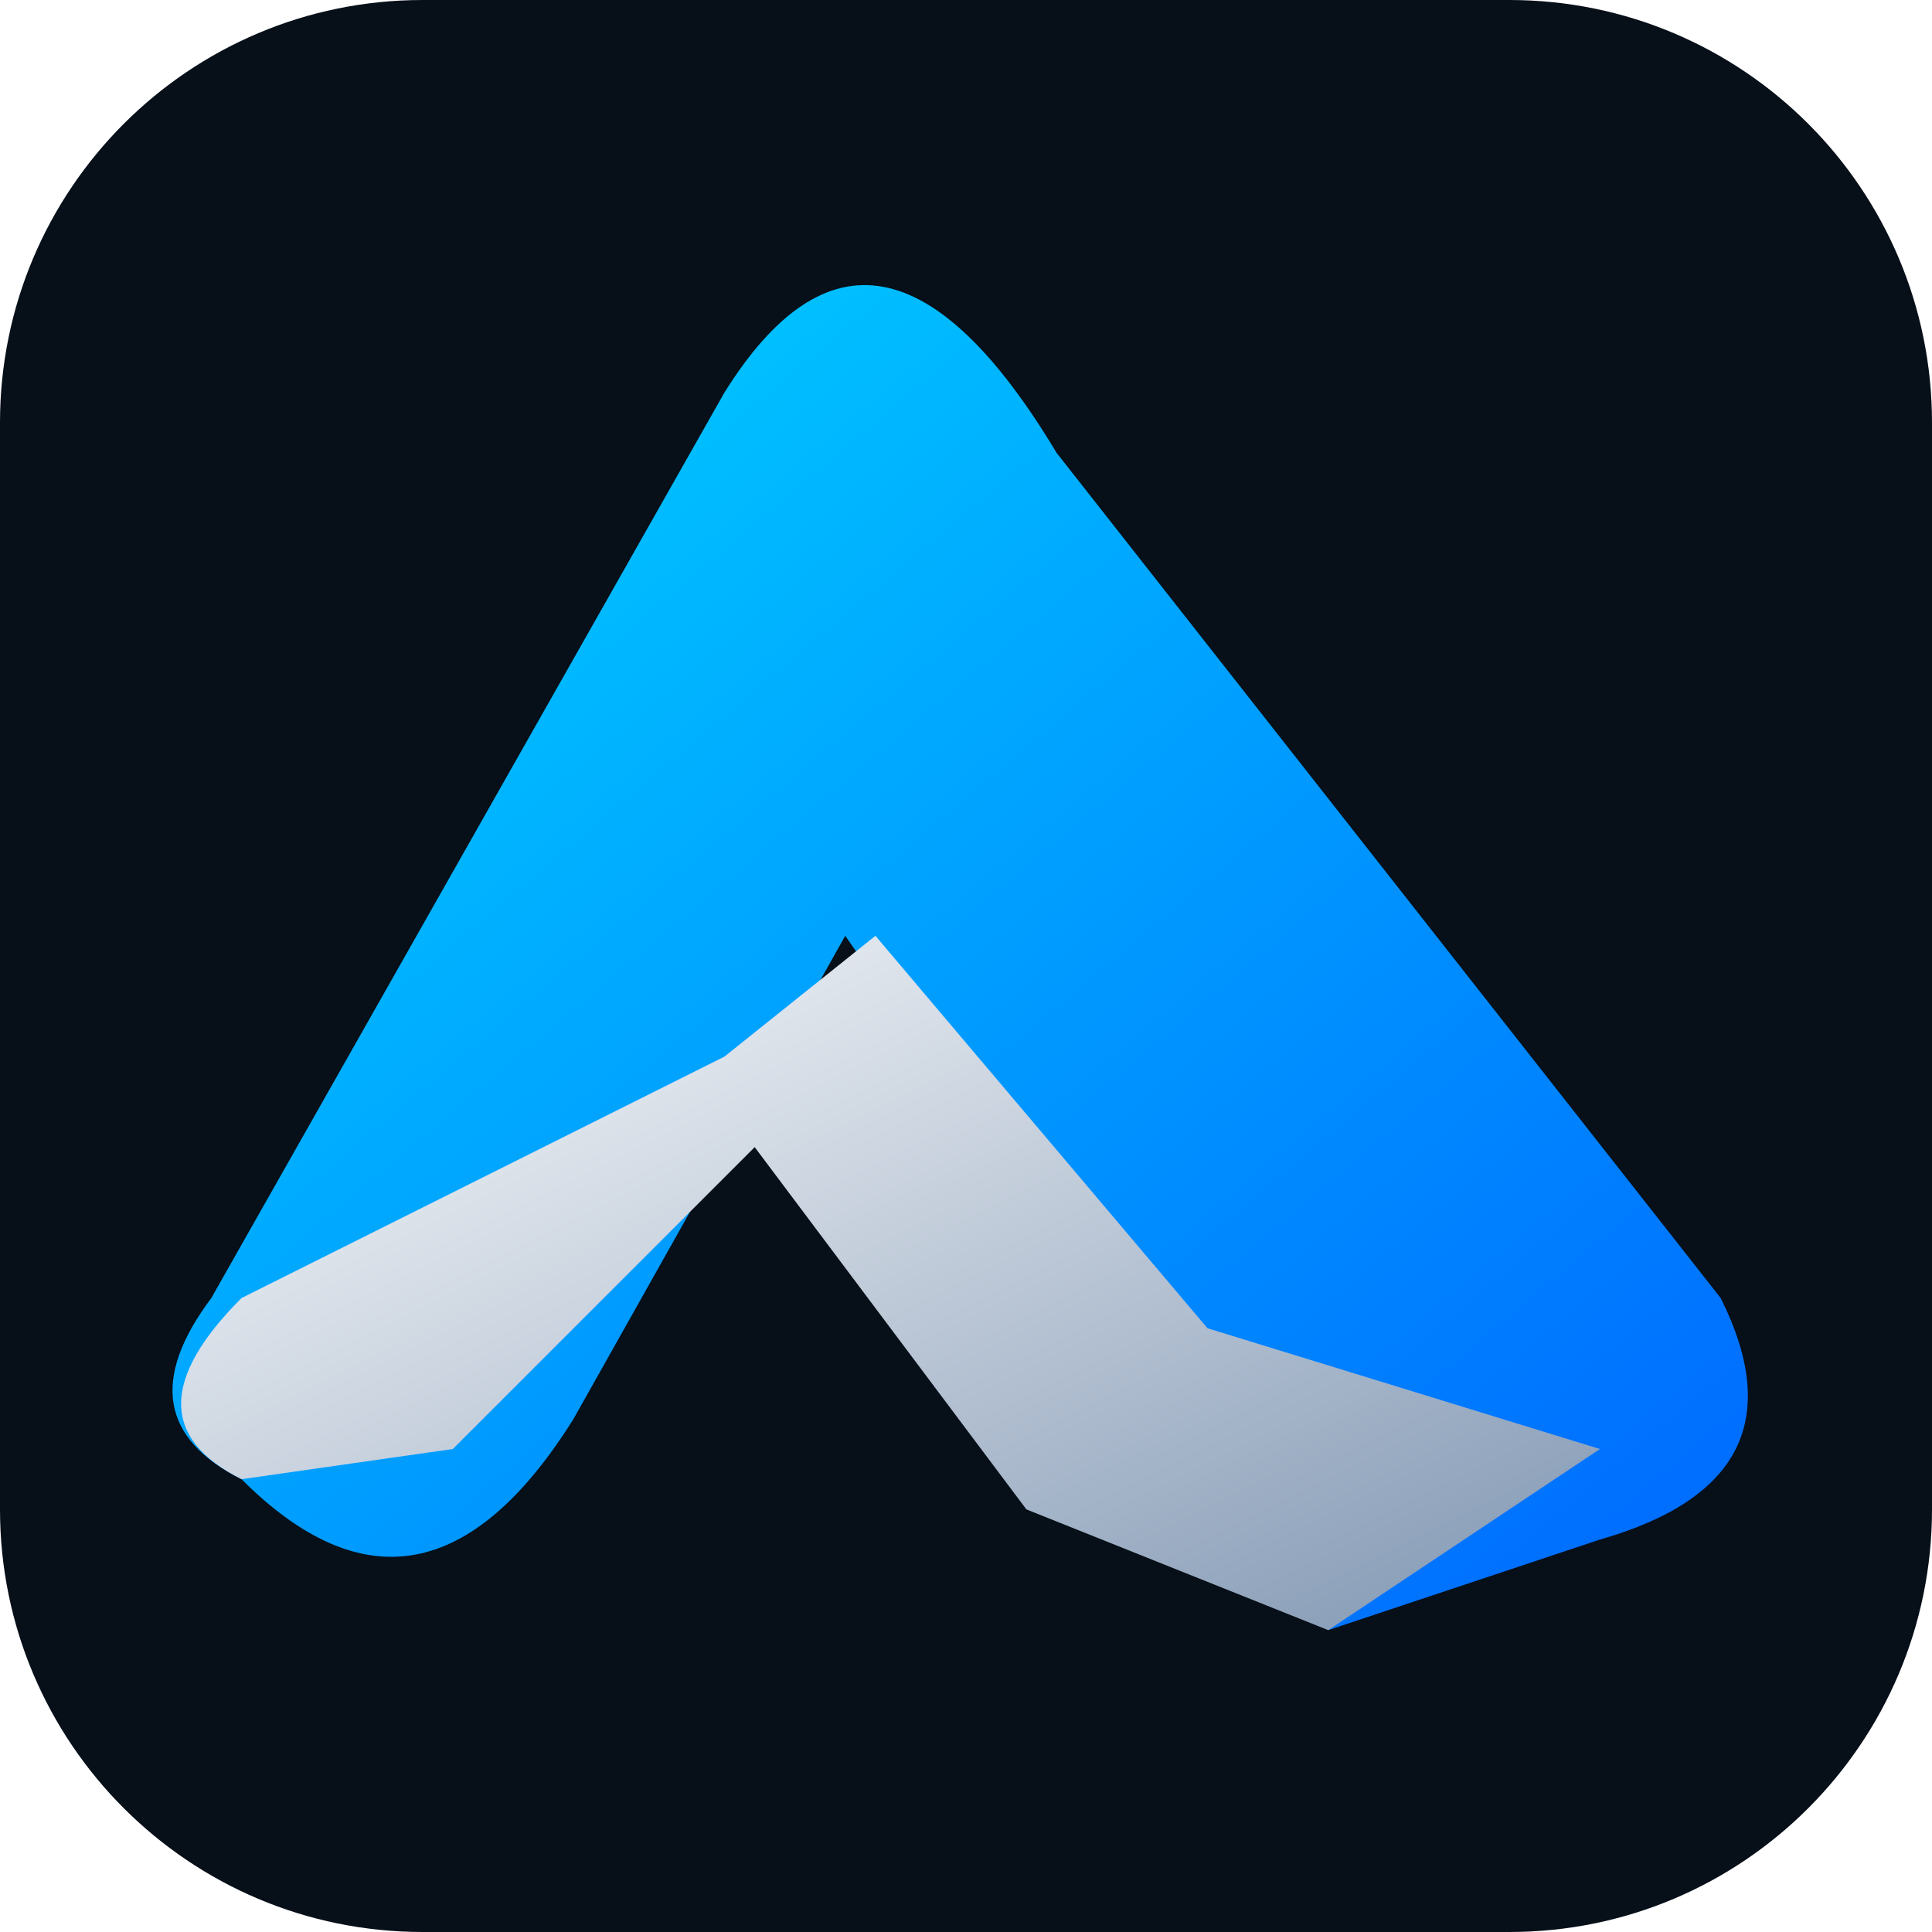
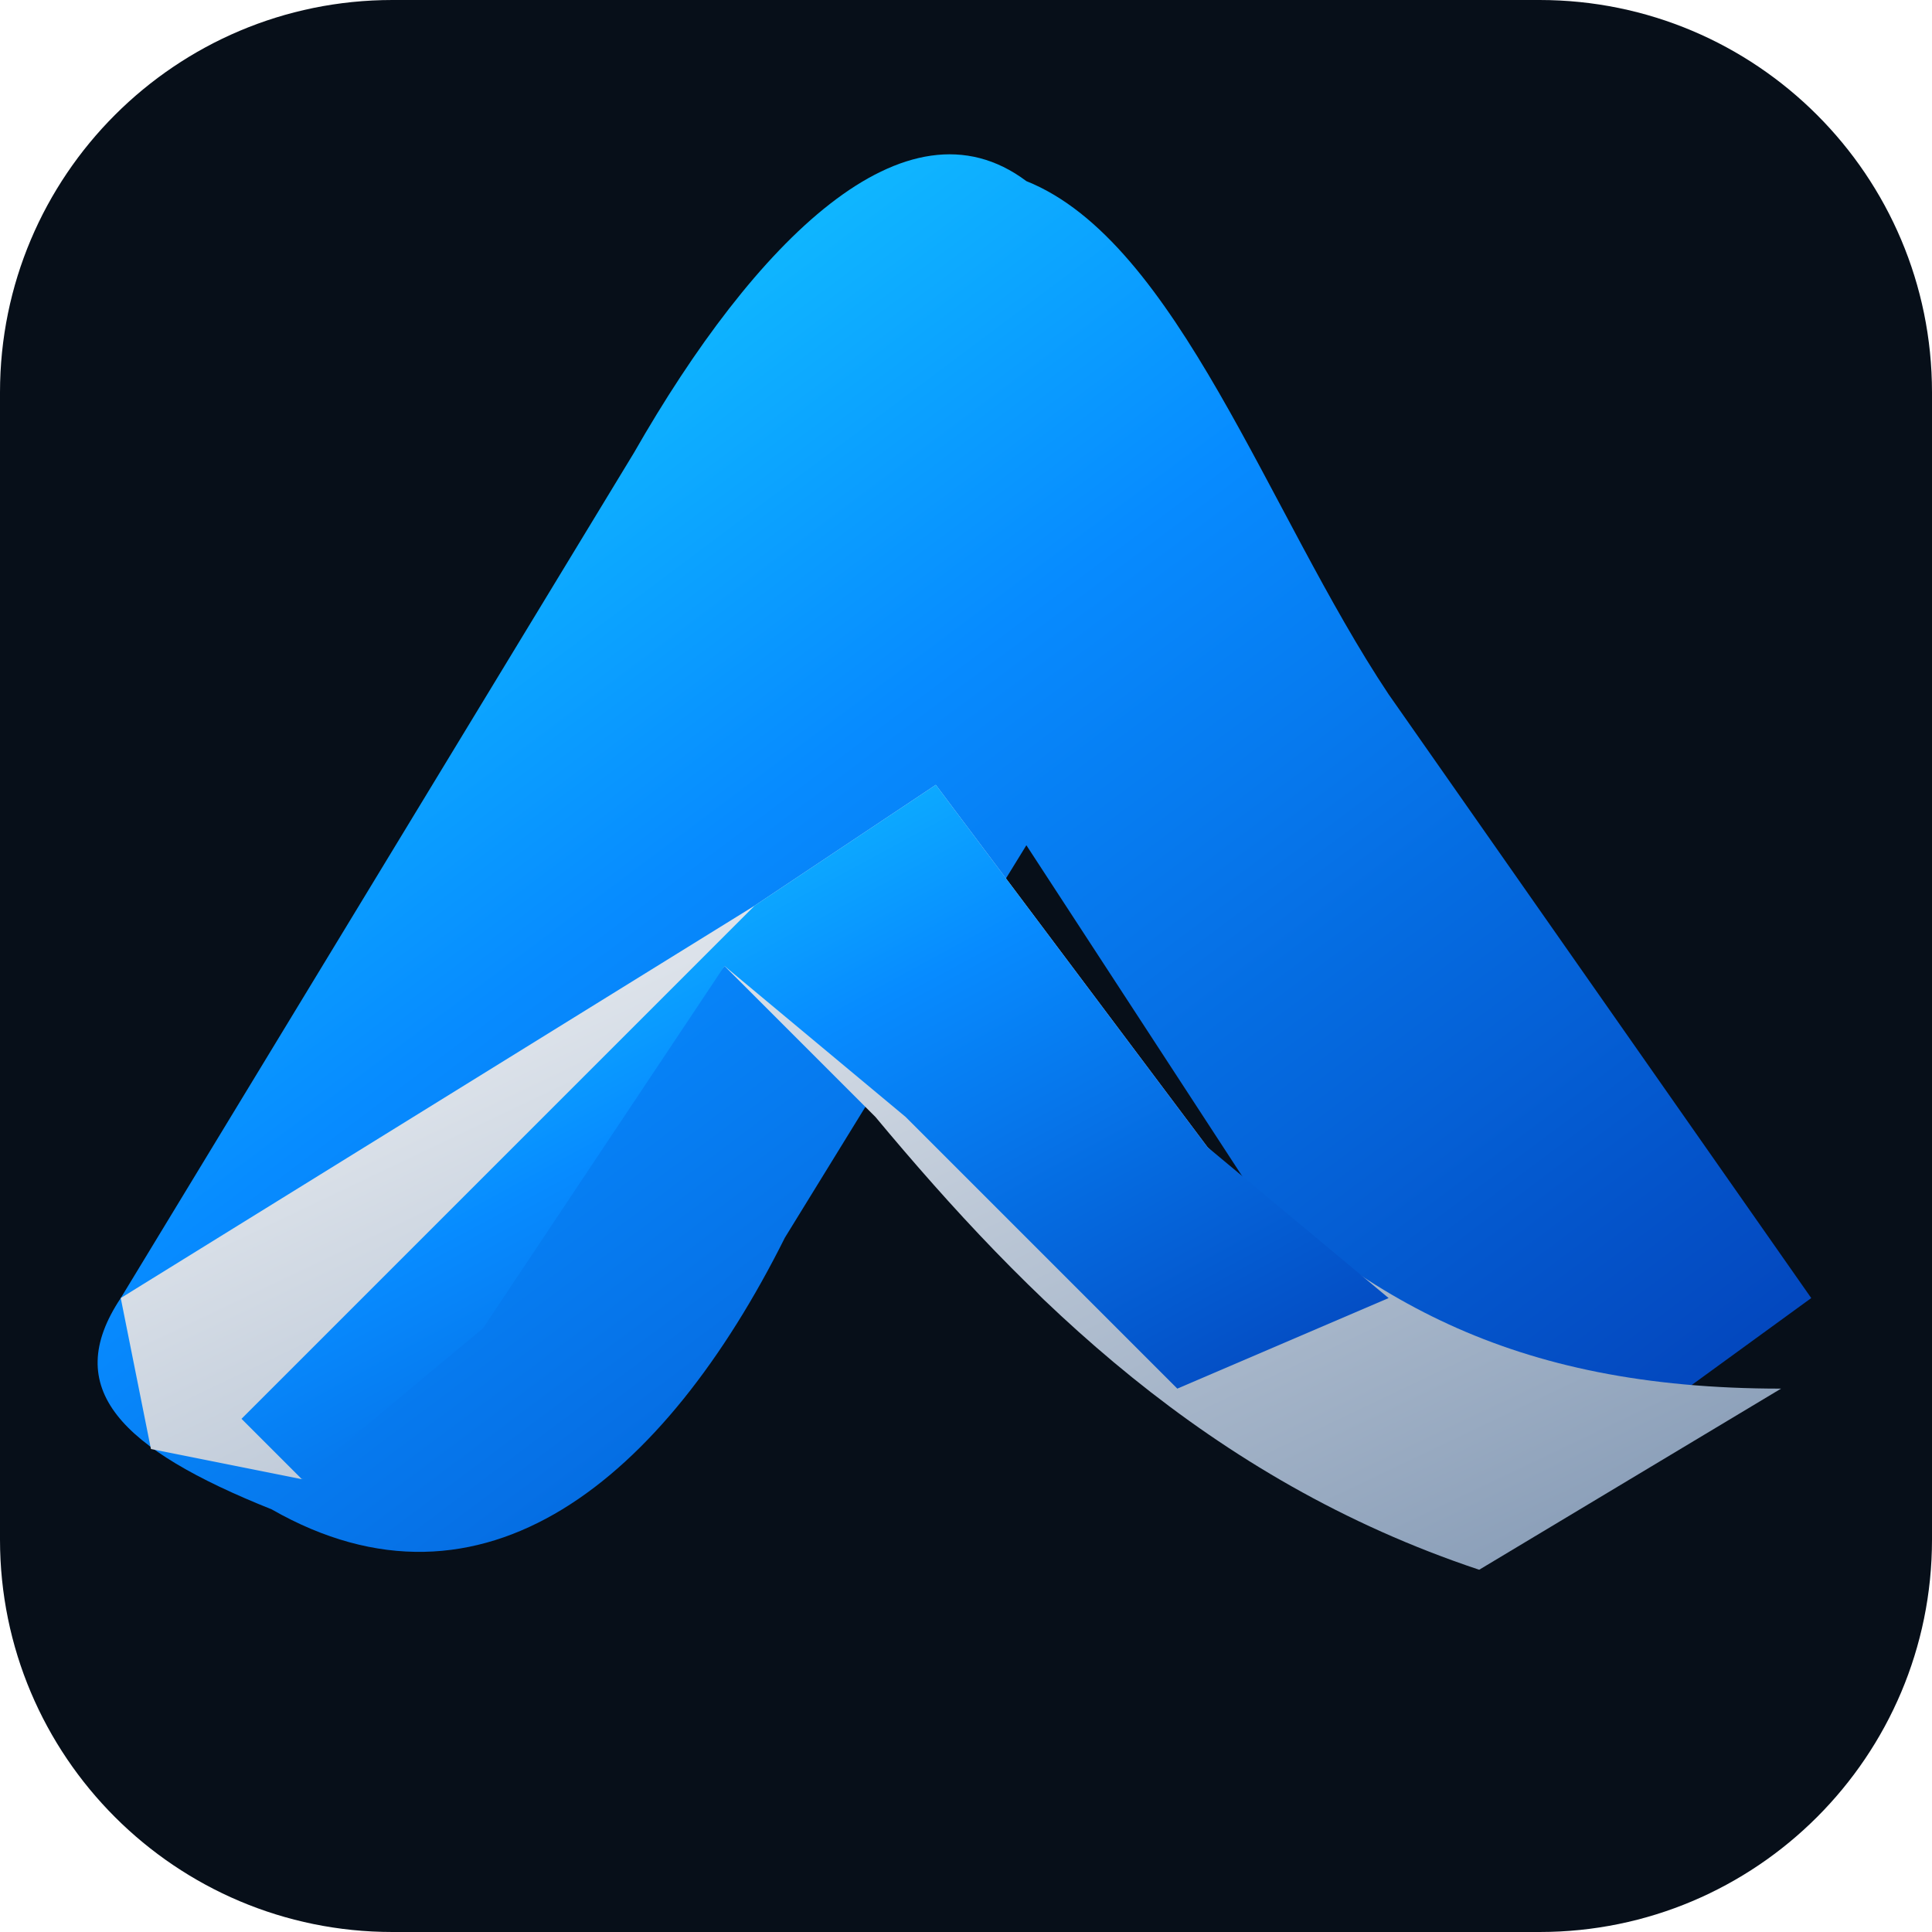
<svg xmlns="http://www.w3.org/2000/svg" viewBox="0 0 64 64">
-   <rect width="64" height="64" rx="14" fill="#070F19" />
+   <rect width="64" height="64" rx="13" fill="#070F19" />
  <defs>
-     <linearGradient id="b" x1="0" y1="0" x2="1" y2="1">
-       <stop stop-color="#00D6FF" />
-       <stop offset="1" stop-color="#0066FF" />
+     <linearGradient id="b" x1="0" y1="0" x2=".9" y2="1">
+       <stop stop-color="#18E4FF" />
+       <stop offset=".45" stop-color="#078BFF" />
+       <stop offset="1" stop-color="#0341B8" />
    </linearGradient>
    <linearGradient id="s" x1="0" y1="0" x2="1" y2="1">
      <stop stop-color="#FFF" />
      <stop offset="1" stop-color="#8197B3" />
    </linearGradient>
  </defs>
-   <path d="M7 43 24 13Q29 5 35 15L57 43Q60 49 53 51L44 54 28 31 19 47Q14 55 8 49Q4 47 7 43Z" fill="url(#b)" />
-   <path d="M8 43 24 35 29 31 40 44 53 48 44 54 34 50 25 38 15 48 8 49Q4 47 8 43Z" fill="url(#s)" />
+   <path d="M4 43 21 15C25 8 30 3 34 6 39 8 42 17 46 23L60 43 49 51 34 28 26 41C22 49 16 54 9 50 4 48 2 46 4 43Z" fill="url(#b)" />
+   <path d="M4 43 25 30 31 26 40 38C45 43 50 46 59 46L49 52C40 49 34 43 29 37L24 32 10 49 5 48Z" fill="url(#s)" />
+   <path d="M25 30 31 26 40 38 46 43 39 46 30 37 24 32 16 44 10 49 8 47Z" fill="url(#b)" />
</svg>
